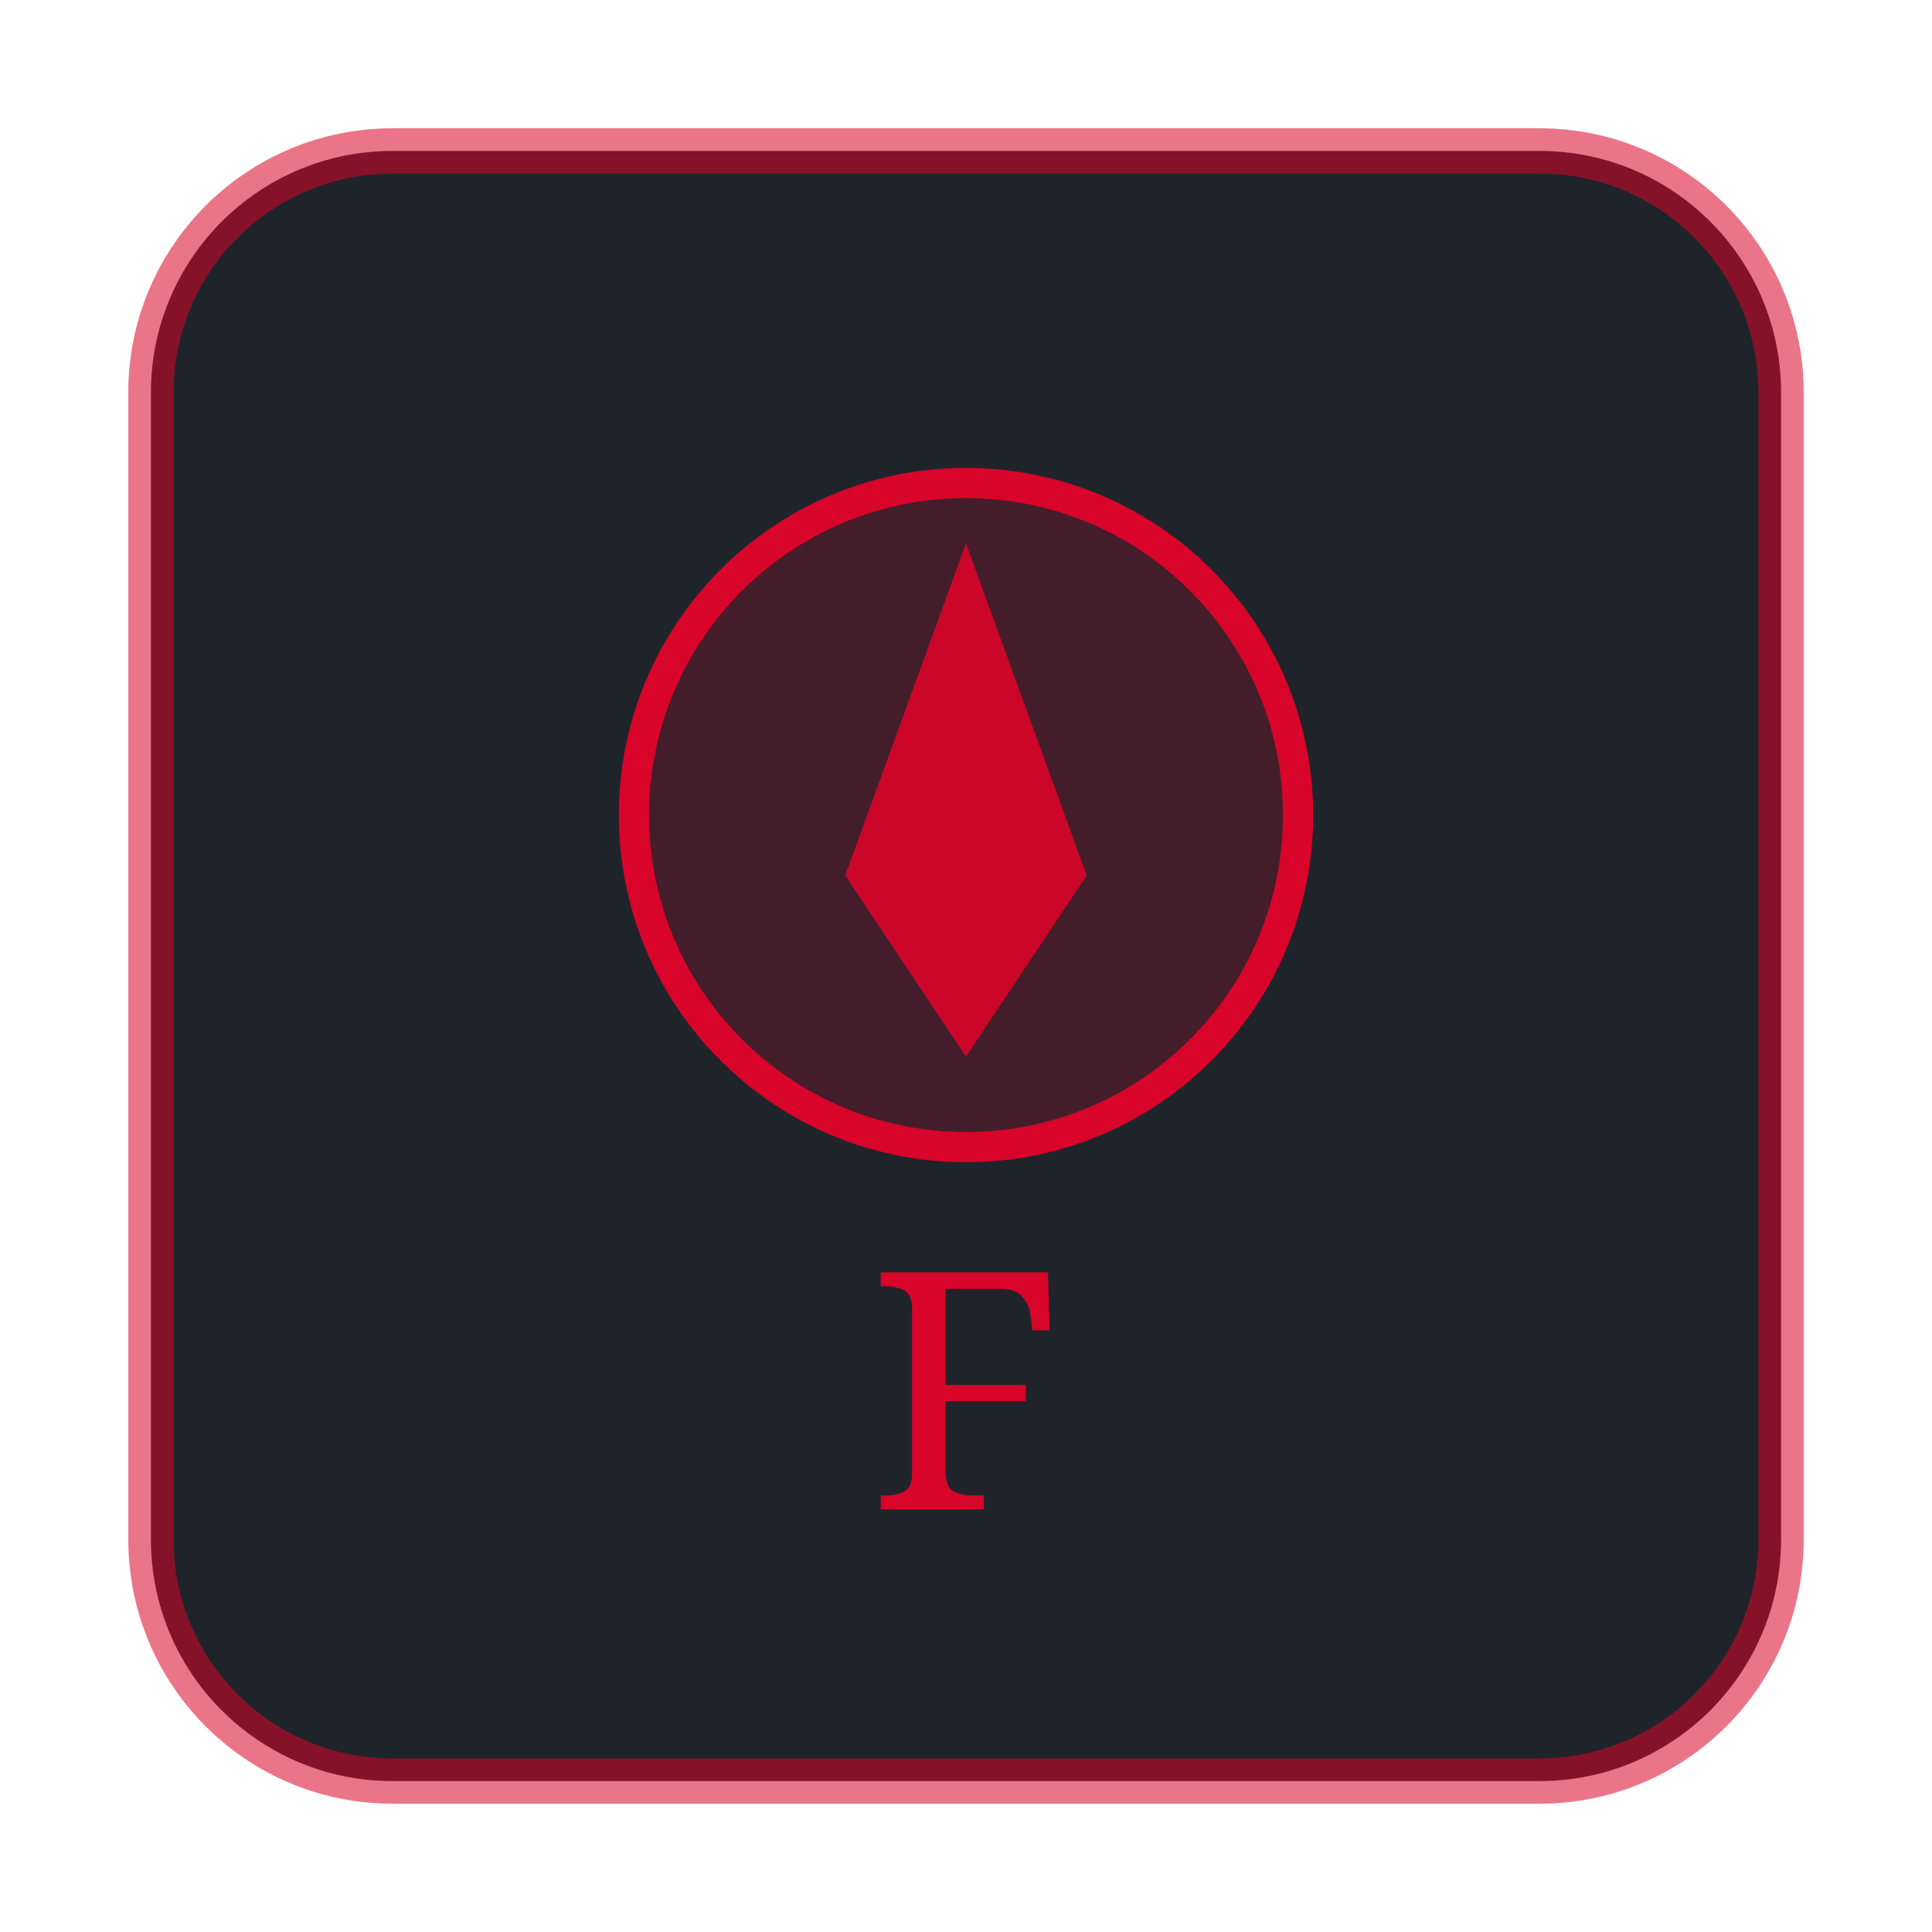
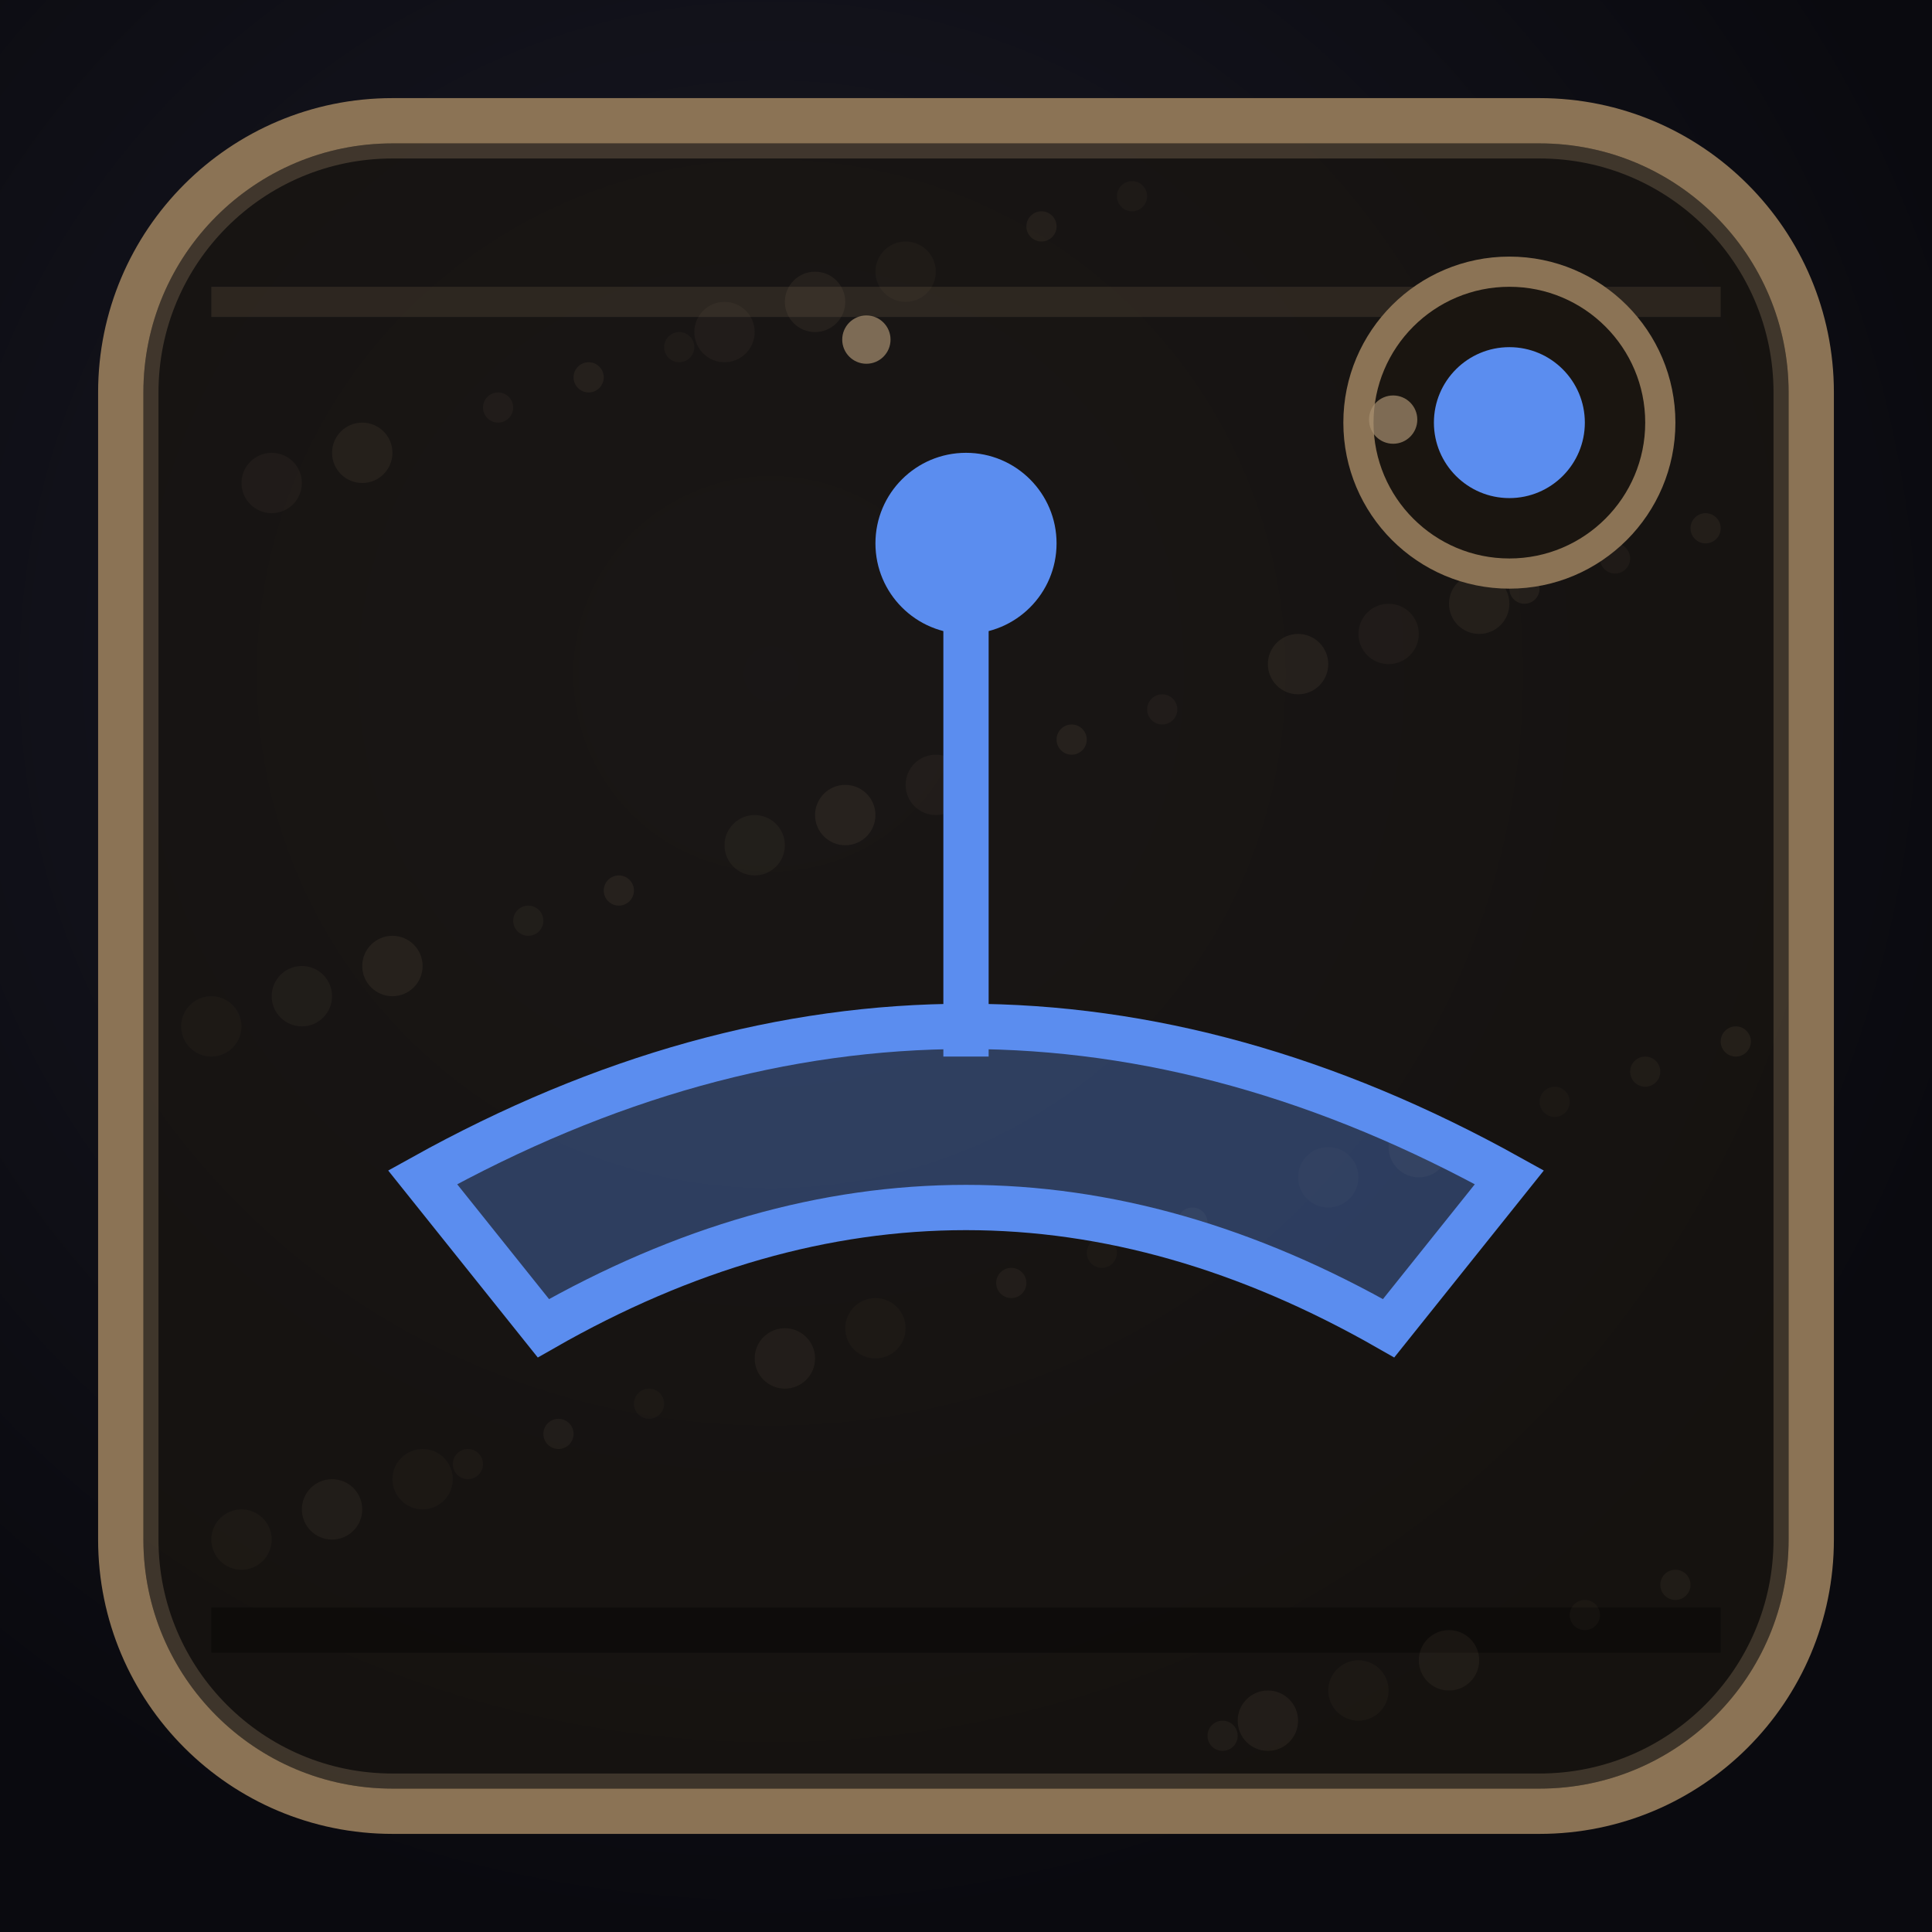
- <svg xmlns="http://www.w3.org/2000/svg" width="128" height="128" viewBox="0 0 128 128" fill="none">
-   <rect x="10" y="10" width="108" height="108" rx="16" fill="#0c1218" fill-opacity="0.92" stroke="#d90429" stroke-opacity="0.55" stroke-width="3" />
-   <circle cx="64" cy="54" r="22" fill="#d90429" fill-opacity="0.2" stroke="#d90429" stroke-width="2" />
-   <path d="M64 36 L72 58 L64 70 L56 58 Z" fill="#d90429" fill-opacity="0.9" />
-   <text x="64" y="100" text-anchor="middle" font-family="Georgia, serif" font-size="22" fill="#d90429">F</text>
+ <svg xmlns="http://www.w3.org/2000/svg" viewBox="0 0 128 128" width="128" height="128">
+   <defs>
+     <radialGradient id="g" cx="40%" cy="35%" r="65%">
+       <stop offset="0%" stop-color="#1a1a26" />
+       <stop offset="100%" stop-color="#0a0a0f" />
+     </radialGradient>
+   </defs>
+   <rect width="128" height="128" fill="url(#g)" />
+   <rect x="8" y="8" width="112" height="112" rx="18" fill="#1a1510" fill-opacity="0.72" stroke="#8b7355" stroke-width="3" />
+   <path d="M14 20 H114" stroke="#a89070" stroke-opacity="0.15" stroke-width="2" />
+   <path d="M14 108 H114" stroke="#000" stroke-opacity="0.35" stroke-width="3" />
+   <circle cx="81" cy="115" r="1" fill="#a89070" opacity="0.08" />
+   <circle cx="98" cy="40" r="2" fill="#a89070" opacity="0.09" />
+   <circle cx="115" cy="69" r="1" fill="#a89070" opacity="0.10" />
+   <circle cx="28" cy="98" r="2" fill="#a89070" opacity="0.04" />
+   <circle cx="45" cy="23" r="1" fill="#a89070" opacity="0.05" />
+   <circle cx="62" cy="52" r="2" fill="#a89070" opacity="0.06" />
+   <circle cx="79" cy="81" r="1" fill="#a89070" opacity="0.07" />
+   <circle cx="96" cy="110" r="2" fill="#a89070" opacity="0.08" />
+   <circle cx="113" cy="35" r="1" fill="#a89070" opacity="0.09" />
+   <circle cx="26" cy="64" r="2" fill="#a89070" opacity="0.10" />
+   <circle cx="43" cy="93" r="1" fill="#a89070" opacity="0.04" />
+   <circle cx="60" cy="18" r="2" fill="#a89070" opacity="0.05" />
+   <circle cx="77" cy="47" r="1" fill="#a89070" opacity="0.06" />
+   <circle cx="94" cy="76" r="2" fill="#a89070" opacity="0.07" />
+   <circle cx="111" cy="105" r="1" fill="#a89070" opacity="0.08" />
+   <circle cx="24" cy="30" r="2" fill="#a89070" opacity="0.09" />
+   <circle cx="41" cy="59" r="1" fill="#a89070" opacity="0.10" />
+   <circle cx="58" cy="88" r="2" fill="#a89070" opacity="0.04" />
+   <circle cx="75" cy="13" r="1" fill="#a89070" opacity="0.05" />
+   <circle cx="92" cy="42" r="2" fill="#a89070" opacity="0.06" />
+   <circle cx="109" cy="71" r="1" fill="#a89070" opacity="0.07" />
+   <circle cx="22" cy="100" r="2" fill="#a89070" opacity="0.08" />
+   <circle cx="39" cy="25" r="1" fill="#a89070" opacity="0.09" />
+   <circle cx="56" cy="54" r="2" fill="#a89070" opacity="0.10" />
+   <circle cx="73" cy="83" r="1" fill="#a89070" opacity="0.04" />
+   <circle cx="90" cy="112" r="2" fill="#a89070" opacity="0.05" />
+   <circle cx="107" cy="37" r="1" fill="#a89070" opacity="0.06" />
+   <circle cx="20" cy="66" r="2" fill="#a89070" opacity="0.07" />
+   <circle cx="37" cy="95" r="1" fill="#a89070" opacity="0.08" />
+   <circle cx="54" cy="20" r="2" fill="#a89070" opacity="0.09" />
+   <circle cx="71" cy="49" r="1" fill="#a89070" opacity="0.10" />
+   <circle cx="88" cy="78" r="2" fill="#a89070" opacity="0.04" />
+   <circle cx="105" cy="107" r="1" fill="#a89070" opacity="0.05" />
+   <circle cx="18" cy="32" r="2" fill="#a89070" opacity="0.06" />
+   <circle cx="35" cy="61" r="1" fill="#a89070" opacity="0.07" />
+   <circle cx="52" cy="90" r="2" fill="#a89070" opacity="0.08" />
+   <circle cx="69" cy="15" r="1" fill="#a89070" opacity="0.09" />
+   <circle cx="86" cy="44" r="2" fill="#a89070" opacity="0.10" />
+   <circle cx="103" cy="73" r="1" fill="#a89070" opacity="0.04" />
+   <circle cx="16" cy="102" r="2" fill="#a89070" opacity="0.05" />
+   <circle cx="33" cy="27" r="1" fill="#a89070" opacity="0.06" />
+   <circle cx="50" cy="56" r="2" fill="#a89070" opacity="0.07" />
+   <circle cx="67" cy="85" r="1" fill="#a89070" opacity="0.08" />
+   <circle cx="84" cy="114" r="2" fill="#a89070" opacity="0.09" />
+   <circle cx="101" cy="39" r="1" fill="#a89070" opacity="0.10" />
+   <circle cx="14" cy="68" r="2" fill="#a89070" opacity="0.04" />
+   <circle cx="31" cy="97" r="1" fill="#a89070" opacity="0.05" />
+   <circle cx="48" cy="22" r="2" fill="#a89070" opacity="0.06" />
+   <path d="M28 78 Q64 58 100 78 L92 88 Q64 72 36 88 Z" fill="#5b8def" fill-opacity="0.35" stroke="#5b8def" stroke-width="3" />
+   <path d="M64 40 L64 70" stroke="#5b8def" stroke-width="3" />
+   <circle cx="64" cy="36" r="6" fill="#5b8def" />
+   <circle cx="100" cy="28" r="10" fill="#1a1510" stroke="#8b7355" stroke-width="2" />
+   <circle cx="100" cy="28" r="5" fill="#5b8def" />
+   <circle cx="57.4" cy="22.5" r="1.6" fill="#a89070" opacity="0.7" />
+   <circle cx="92.3" cy="27.8" r="1.6" fill="#a89070" opacity="0.7" />
+   <rect x="10" y="10" width="108" height="108" rx="16" fill="none" stroke="#a89070" stroke-opacity="0.28" stroke-width="1" />
</svg>
